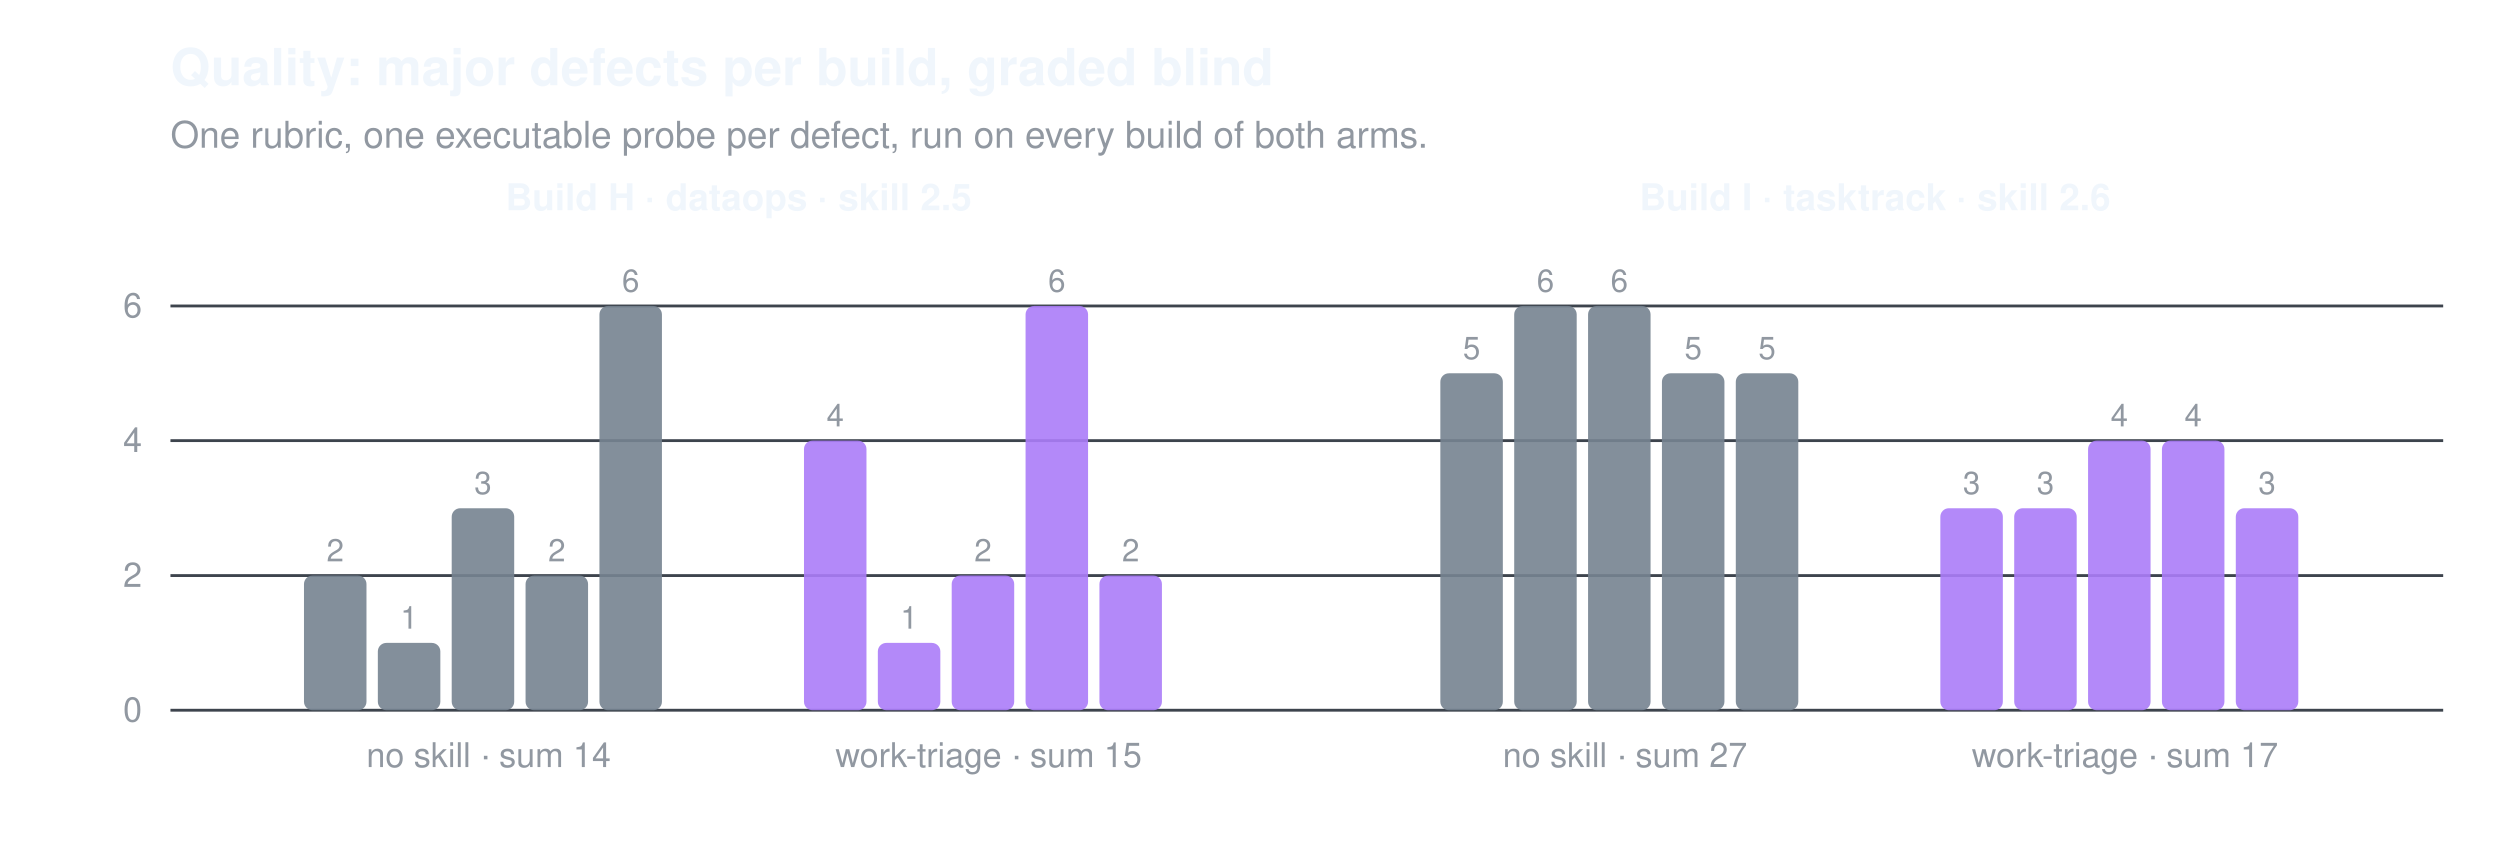
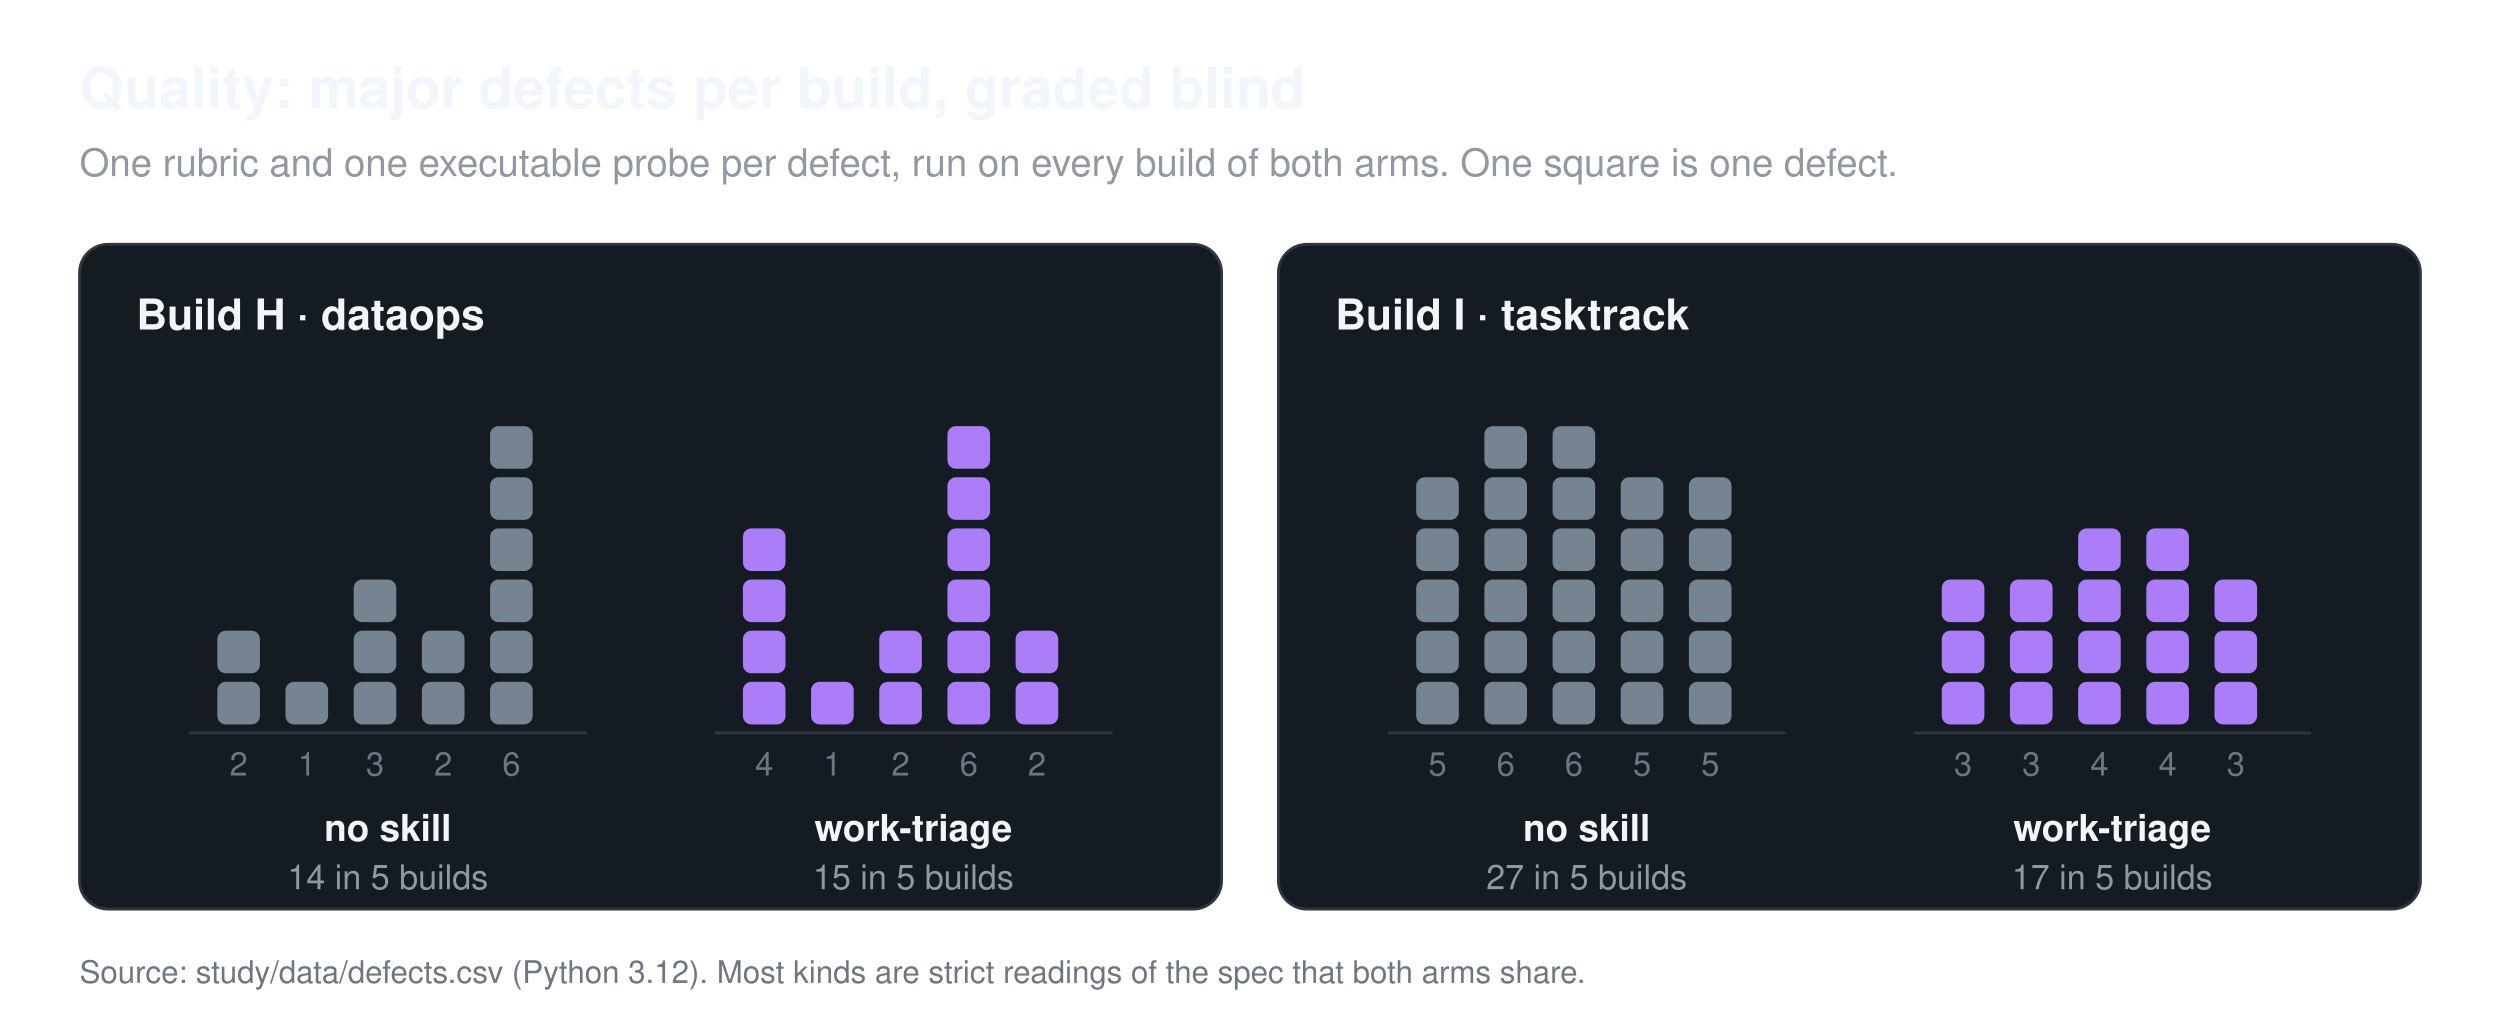
- <svg xmlns="http://www.w3.org/2000/svg" viewBox="0 0 880 300" width="880" height="300" font-family="ui-sans-serif, -apple-system, 'Segoe UI', Helvetica, Arial, sans-serif" role="img">
-   <text x="60.0" y="30.0" font-size="18" fill="#f0f6fc" text-anchor="start" font-weight="600">Quality: major defects per build, graded blind</text>
-   <text x="60.0" y="52.0" font-size="13" fill="#9198a1" text-anchor="start" font-weight="400">One rubric, one executable probe per defect, run on every build of both arms.</text>
-   <line x1="60.0" y1="250.0" x2="860.0" y2="250.0" stroke="#3d444d" stroke-width="1" />
-   <text x="50.0" y="254.0" font-size="12" fill="#9198a1" text-anchor="end" font-weight="400">0</text>
-   <line x1="60.0" y1="202.6" x2="860.0" y2="202.6" stroke="#3d444d" stroke-width="1" />
-   <text x="50.0" y="206.6" font-size="12" fill="#9198a1" text-anchor="end" font-weight="400">2</text>
-   <line x1="60.0" y1="155.1" x2="860.0" y2="155.1" stroke="#3d444d" stroke-width="1" />
-   <text x="50.0" y="159.1" font-size="12" fill="#9198a1" text-anchor="end" font-weight="400">4</text>
-   <line x1="60.0" y1="107.7" x2="860.0" y2="107.7" stroke="#3d444d" stroke-width="1" />
-   <text x="50.0" y="111.7" font-size="12" fill="#9198a1" text-anchor="end" font-weight="400">6</text>
-   <text x="260.0" y="74.0" font-size="13" fill="#f0f6fc" text-anchor="middle" font-weight="600">Build H · dataops · skill 2.5</text>
-   <rect x="107.0" y="202.6" width="22.0" height="47.4" rx="3" fill="#768390" fill-opacity="0.90" />
-   <text x="118.0" y="197.6" font-size="11" fill="#9198a1" text-anchor="middle" font-weight="400">2</text>
-   <rect x="133.0" y="226.3" width="22.0" height="23.7" rx="3" fill="#768390" fill-opacity="0.90" />
-   <text x="144.0" y="221.3" font-size="11" fill="#9198a1" text-anchor="middle" font-weight="400">1</text>
-   <rect x="159.0" y="178.9" width="22.0" height="71.1" rx="3" fill="#768390" fill-opacity="0.90" />
-   <text x="170.0" y="173.9" font-size="11" fill="#9198a1" text-anchor="middle" font-weight="400">3</text>
-   <rect x="185.0" y="202.6" width="22.0" height="47.4" rx="3" fill="#768390" fill-opacity="0.90" />
-   <text x="196.0" y="197.6" font-size="11" fill="#9198a1" text-anchor="middle" font-weight="400">2</text>
-   <rect x="211.0" y="107.7" width="22.0" height="142.3" rx="3" fill="#768390" fill-opacity="0.90" />
-   <text x="222.0" y="102.7" font-size="11" fill="#9198a1" text-anchor="middle" font-weight="400">6</text>
-   <text x="172.0" y="270.0" font-size="12" fill="#9198a1" text-anchor="middle" font-weight="400">no skill · sum 14</text>
-   <rect x="283.0" y="155.1" width="22.0" height="94.9" rx="3" fill="#ab7df8" fill-opacity="0.90" />
-   <text x="294.0" y="150.1" font-size="11" fill="#9198a1" text-anchor="middle" font-weight="400">4</text>
-   <rect x="309.0" y="226.3" width="22.0" height="23.7" rx="3" fill="#ab7df8" fill-opacity="0.90" />
-   <text x="320.0" y="221.3" font-size="11" fill="#9198a1" text-anchor="middle" font-weight="400">1</text>
-   <rect x="335.0" y="202.6" width="22.0" height="47.4" rx="3" fill="#ab7df8" fill-opacity="0.90" />
-   <text x="346.0" y="197.6" font-size="11" fill="#9198a1" text-anchor="middle" font-weight="400">2</text>
-   <rect x="361.0" y="107.7" width="22.0" height="142.3" rx="3" fill="#ab7df8" fill-opacity="0.90" />
-   <text x="372.0" y="102.7" font-size="11" fill="#9198a1" text-anchor="middle" font-weight="400">6</text>
-   <rect x="387.0" y="202.6" width="22.0" height="47.4" rx="3" fill="#ab7df8" fill-opacity="0.90" />
-   <text x="398.0" y="197.6" font-size="11" fill="#9198a1" text-anchor="middle" font-weight="400">2</text>
-   <text x="348.0" y="270.0" font-size="12" fill="#9198a1" text-anchor="middle" font-weight="400">work-triage · sum 15</text>
-   <text x="660.0" y="74.0" font-size="13" fill="#f0f6fc" text-anchor="middle" font-weight="600">Build I · tasktrack · skill 2.6</text>
-   <rect x="507.0" y="131.4" width="22.0" height="118.6" rx="3" fill="#768390" fill-opacity="0.90" />
-   <text x="518.0" y="126.4" font-size="11" fill="#9198a1" text-anchor="middle" font-weight="400">5</text>
-   <rect x="533.0" y="107.7" width="22.0" height="142.3" rx="3" fill="#768390" fill-opacity="0.90" />
-   <text x="544.0" y="102.7" font-size="11" fill="#9198a1" text-anchor="middle" font-weight="400">6</text>
-   <rect x="559.0" y="107.7" width="22.0" height="142.3" rx="3" fill="#768390" fill-opacity="0.90" />
-   <text x="570.0" y="102.7" font-size="11" fill="#9198a1" text-anchor="middle" font-weight="400">6</text>
-   <rect x="585.0" y="131.4" width="22.0" height="118.6" rx="3" fill="#768390" fill-opacity="0.90" />
-   <text x="596.0" y="126.4" font-size="11" fill="#9198a1" text-anchor="middle" font-weight="400">5</text>
-   <rect x="611.0" y="131.4" width="22.0" height="118.6" rx="3" fill="#768390" fill-opacity="0.90" />
-   <text x="622.0" y="126.4" font-size="11" fill="#9198a1" text-anchor="middle" font-weight="400">5</text>
-   <text x="572.0" y="270.0" font-size="12" fill="#9198a1" text-anchor="middle" font-weight="400">no skill · sum 27</text>
-   <rect x="683.0" y="178.9" width="22.0" height="71.1" rx="3" fill="#ab7df8" fill-opacity="0.90" />
-   <text x="694.0" y="173.9" font-size="11" fill="#9198a1" text-anchor="middle" font-weight="400">3</text>
-   <rect x="709.0" y="178.9" width="22.0" height="71.1" rx="3" fill="#ab7df8" fill-opacity="0.90" />
-   <text x="720.0" y="173.9" font-size="11" fill="#9198a1" text-anchor="middle" font-weight="400">3</text>
-   <rect x="735.0" y="155.1" width="22.0" height="94.9" rx="3" fill="#ab7df8" fill-opacity="0.90" />
-   <text x="746.0" y="150.1" font-size="11" fill="#9198a1" text-anchor="middle" font-weight="400">4</text>
-   <rect x="761.0" y="155.1" width="22.0" height="94.9" rx="3" fill="#ab7df8" fill-opacity="0.90" />
-   <text x="772.0" y="150.1" font-size="11" fill="#9198a1" text-anchor="middle" font-weight="400">4</text>
-   <rect x="787.0" y="178.9" width="22.0" height="71.1" rx="3" fill="#ab7df8" fill-opacity="0.90" />
-   <text x="798.0" y="173.9" font-size="11" fill="#9198a1" text-anchor="middle" font-weight="400">3</text>
-   <text x="748.0" y="270.0" font-size="12" fill="#9198a1" text-anchor="middle" font-weight="400">work-triage · sum 17</text>
+ <svg xmlns="http://www.w3.org/2000/svg" viewBox="0 0 880 360" width="880" height="360" font-family="ui-sans-serif, -apple-system, 'Segoe UI', Helvetica, Arial, sans-serif" role="img">
+   <text x="28.0" y="38.0" font-size="20" fill="#f0f6fc" text-anchor="start" font-weight="650">Quality: major defects per build, graded blind</text>
+   <text x="28.0" y="62.0" font-size="13.5" fill="#9198a1" text-anchor="start" font-weight="400">One rubric and one executable probe per defect, run on every build of both arms. One square is one defect.</text>
+   <rect x="28.0" y="86.0" width="402.0" height="234.0" rx="10" fill="#151b23" fill-opacity="1.00" stroke="#30363d" stroke-width="1" />
+   <text x="48.0" y="116.0" font-size="15" fill="#f0f6fc" text-anchor="start" font-weight="650">Build H · dataops</text>
+   <rect x="76.5" y="240.0" width="15.0" height="15.0" rx="3" fill="#768390" fill-opacity="1.00" />
+   <rect x="76.5" y="222.0" width="15.0" height="15.0" rx="3" fill="#768390" fill-opacity="1.00" />
+   <text x="84.0" y="273.0" font-size="11.5" fill="#6e7681" text-anchor="middle" font-weight="400">2</text>
+   <rect x="100.5" y="240.0" width="15.0" height="15.0" rx="3" fill="#768390" fill-opacity="1.00" />
+   <text x="108.0" y="273.0" font-size="11.5" fill="#6e7681" text-anchor="middle" font-weight="400">1</text>
+   <rect x="124.5" y="240.0" width="15.0" height="15.0" rx="3" fill="#768390" fill-opacity="1.00" />
+   <rect x="124.5" y="222.0" width="15.0" height="15.0" rx="3" fill="#768390" fill-opacity="1.00" />
+   <rect x="124.5" y="204.0" width="15.0" height="15.0" rx="3" fill="#768390" fill-opacity="1.00" />
+   <text x="132.0" y="273.0" font-size="11.5" fill="#6e7681" text-anchor="middle" font-weight="400">3</text>
+   <rect x="148.5" y="240.0" width="15.0" height="15.0" rx="3" fill="#768390" fill-opacity="1.00" />
+   <rect x="148.5" y="222.0" width="15.0" height="15.0" rx="3" fill="#768390" fill-opacity="1.00" />
+   <text x="156.0" y="273.0" font-size="11.5" fill="#6e7681" text-anchor="middle" font-weight="400">2</text>
+   <rect x="172.5" y="240.0" width="15.0" height="15.0" rx="3" fill="#768390" fill-opacity="1.00" />
+   <rect x="172.5" y="222.0" width="15.0" height="15.0" rx="3" fill="#768390" fill-opacity="1.00" />
+   <rect x="172.5" y="204.0" width="15.0" height="15.0" rx="3" fill="#768390" fill-opacity="1.00" />
+   <rect x="172.5" y="186.0" width="15.0" height="15.0" rx="3" fill="#768390" fill-opacity="1.00" />
+   <rect x="172.5" y="168.0" width="15.0" height="15.0" rx="3" fill="#768390" fill-opacity="1.00" />
+   <rect x="172.5" y="150.0" width="15.0" height="15.0" rx="3" fill="#768390" fill-opacity="1.00" />
+   <text x="180.0" y="273.0" font-size="11.5" fill="#6e7681" text-anchor="middle" font-weight="400">6</text>
+   <line x1="66.5" y1="258.0" x2="206.5" y2="258.0" stroke="#30363d" stroke-width="1.0" stroke-linecap="butt" />
+   <text x="136.5" y="296.0" font-size="13" fill="#f0f6fc" text-anchor="middle" font-weight="600">no skill</text>
+   <text x="136.5" y="313.0" font-size="12" fill="#9198a1" text-anchor="middle" font-weight="400">14 in 5 builds</text>
+   <rect x="261.5" y="240.0" width="15.0" height="15.0" rx="3" fill="#ab7df8" fill-opacity="1.00" />
+   <rect x="261.5" y="222.0" width="15.0" height="15.0" rx="3" fill="#ab7df8" fill-opacity="1.00" />
+   <rect x="261.5" y="204.0" width="15.0" height="15.0" rx="3" fill="#ab7df8" fill-opacity="1.00" />
+   <rect x="261.5" y="186.0" width="15.0" height="15.0" rx="3" fill="#ab7df8" fill-opacity="1.00" />
+   <text x="269.0" y="273.0" font-size="11.5" fill="#6e7681" text-anchor="middle" font-weight="400">4</text>
+   <rect x="285.5" y="240.0" width="15.0" height="15.0" rx="3" fill="#ab7df8" fill-opacity="1.00" />
+   <text x="293.0" y="273.0" font-size="11.5" fill="#6e7681" text-anchor="middle" font-weight="400">1</text>
+   <rect x="309.5" y="240.0" width="15.0" height="15.0" rx="3" fill="#ab7df8" fill-opacity="1.00" />
+   <rect x="309.5" y="222.0" width="15.0" height="15.0" rx="3" fill="#ab7df8" fill-opacity="1.00" />
+   <text x="317.0" y="273.0" font-size="11.5" fill="#6e7681" text-anchor="middle" font-weight="400">2</text>
+   <rect x="333.5" y="240.0" width="15.0" height="15.0" rx="3" fill="#ab7df8" fill-opacity="1.00" />
+   <rect x="333.5" y="222.0" width="15.0" height="15.0" rx="3" fill="#ab7df8" fill-opacity="1.00" />
+   <rect x="333.5" y="204.0" width="15.0" height="15.0" rx="3" fill="#ab7df8" fill-opacity="1.00" />
+   <rect x="333.5" y="186.0" width="15.0" height="15.0" rx="3" fill="#ab7df8" fill-opacity="1.00" />
+   <rect x="333.5" y="168.0" width="15.0" height="15.0" rx="3" fill="#ab7df8" fill-opacity="1.00" />
+   <rect x="333.5" y="150.0" width="15.0" height="15.0" rx="3" fill="#ab7df8" fill-opacity="1.00" />
+   <text x="341.0" y="273.0" font-size="11.5" fill="#6e7681" text-anchor="middle" font-weight="400">6</text>
+   <rect x="357.5" y="240.0" width="15.0" height="15.0" rx="3" fill="#ab7df8" fill-opacity="1.00" />
+   <rect x="357.5" y="222.0" width="15.0" height="15.0" rx="3" fill="#ab7df8" fill-opacity="1.00" />
+   <text x="365.0" y="273.0" font-size="11.5" fill="#6e7681" text-anchor="middle" font-weight="400">2</text>
+   <line x1="251.5" y1="258.0" x2="391.5" y2="258.0" stroke="#30363d" stroke-width="1.0" stroke-linecap="butt" />
+   <text x="321.5" y="296.0" font-size="13" fill="#f0f6fc" text-anchor="middle" font-weight="600">work-triage</text>
+   <text x="321.5" y="313.0" font-size="12" fill="#9198a1" text-anchor="middle" font-weight="400">15 in 5 builds</text>
+   <rect x="450.0" y="86.0" width="402.0" height="234.0" rx="10" fill="#151b23" fill-opacity="1.00" stroke="#30363d" stroke-width="1" />
+   <text x="470.0" y="116.0" font-size="15" fill="#f0f6fc" text-anchor="start" font-weight="650">Build I · tasktrack</text>
+   <rect x="498.5" y="240.0" width="15.0" height="15.0" rx="3" fill="#768390" fill-opacity="1.00" />
+   <rect x="498.5" y="222.0" width="15.0" height="15.0" rx="3" fill="#768390" fill-opacity="1.00" />
+   <rect x="498.5" y="204.0" width="15.0" height="15.0" rx="3" fill="#768390" fill-opacity="1.00" />
+   <rect x="498.5" y="186.0" width="15.0" height="15.0" rx="3" fill="#768390" fill-opacity="1.00" />
+   <rect x="498.5" y="168.0" width="15.0" height="15.0" rx="3" fill="#768390" fill-opacity="1.00" />
+   <text x="506.0" y="273.0" font-size="11.5" fill="#6e7681" text-anchor="middle" font-weight="400">5</text>
+   <rect x="522.5" y="240.0" width="15.0" height="15.0" rx="3" fill="#768390" fill-opacity="1.00" />
+   <rect x="522.5" y="222.0" width="15.0" height="15.0" rx="3" fill="#768390" fill-opacity="1.00" />
+   <rect x="522.5" y="204.0" width="15.0" height="15.0" rx="3" fill="#768390" fill-opacity="1.00" />
+   <rect x="522.5" y="186.0" width="15.0" height="15.0" rx="3" fill="#768390" fill-opacity="1.00" />
+   <rect x="522.5" y="168.0" width="15.0" height="15.0" rx="3" fill="#768390" fill-opacity="1.00" />
+   <rect x="522.5" y="150.0" width="15.0" height="15.0" rx="3" fill="#768390" fill-opacity="1.00" />
+   <text x="530.0" y="273.0" font-size="11.5" fill="#6e7681" text-anchor="middle" font-weight="400">6</text>
+   <rect x="546.5" y="240.0" width="15.0" height="15.0" rx="3" fill="#768390" fill-opacity="1.00" />
+   <rect x="546.5" y="222.0" width="15.0" height="15.0" rx="3" fill="#768390" fill-opacity="1.00" />
+   <rect x="546.5" y="204.0" width="15.0" height="15.0" rx="3" fill="#768390" fill-opacity="1.00" />
+   <rect x="546.5" y="186.0" width="15.0" height="15.0" rx="3" fill="#768390" fill-opacity="1.00" />
+   <rect x="546.5" y="168.0" width="15.0" height="15.0" rx="3" fill="#768390" fill-opacity="1.00" />
+   <rect x="546.5" y="150.0" width="15.0" height="15.0" rx="3" fill="#768390" fill-opacity="1.00" />
+   <text x="554.0" y="273.0" font-size="11.5" fill="#6e7681" text-anchor="middle" font-weight="400">6</text>
+   <rect x="570.5" y="240.0" width="15.0" height="15.0" rx="3" fill="#768390" fill-opacity="1.00" />
+   <rect x="570.5" y="222.0" width="15.0" height="15.0" rx="3" fill="#768390" fill-opacity="1.00" />
+   <rect x="570.5" y="204.0" width="15.0" height="15.0" rx="3" fill="#768390" fill-opacity="1.00" />
+   <rect x="570.5" y="186.0" width="15.0" height="15.0" rx="3" fill="#768390" fill-opacity="1.00" />
+   <rect x="570.5" y="168.0" width="15.0" height="15.0" rx="3" fill="#768390" fill-opacity="1.00" />
+   <text x="578.0" y="273.0" font-size="11.5" fill="#6e7681" text-anchor="middle" font-weight="400">5</text>
+   <rect x="594.5" y="240.0" width="15.0" height="15.0" rx="3" fill="#768390" fill-opacity="1.00" />
+   <rect x="594.5" y="222.0" width="15.0" height="15.0" rx="3" fill="#768390" fill-opacity="1.00" />
+   <rect x="594.5" y="204.0" width="15.0" height="15.0" rx="3" fill="#768390" fill-opacity="1.00" />
+   <rect x="594.5" y="186.0" width="15.0" height="15.0" rx="3" fill="#768390" fill-opacity="1.00" />
+   <rect x="594.5" y="168.0" width="15.0" height="15.0" rx="3" fill="#768390" fill-opacity="1.00" />
+   <text x="602.0" y="273.0" font-size="11.5" fill="#6e7681" text-anchor="middle" font-weight="400">5</text>
+   <line x1="488.5" y1="258.0" x2="628.5" y2="258.0" stroke="#30363d" stroke-width="1.0" stroke-linecap="butt" />
+   <text x="558.5" y="296.0" font-size="13" fill="#f0f6fc" text-anchor="middle" font-weight="600">no skill</text>
+   <text x="558.5" y="313.0" font-size="12" fill="#9198a1" text-anchor="middle" font-weight="400">27 in 5 builds</text>
+   <rect x="683.5" y="240.0" width="15.0" height="15.0" rx="3" fill="#ab7df8" fill-opacity="1.00" />
+   <rect x="683.5" y="222.0" width="15.0" height="15.0" rx="3" fill="#ab7df8" fill-opacity="1.00" />
+   <rect x="683.5" y="204.0" width="15.0" height="15.0" rx="3" fill="#ab7df8" fill-opacity="1.00" />
+   <text x="691.0" y="273.0" font-size="11.5" fill="#6e7681" text-anchor="middle" font-weight="400">3</text>
+   <rect x="707.5" y="240.0" width="15.0" height="15.0" rx="3" fill="#ab7df8" fill-opacity="1.00" />
+   <rect x="707.5" y="222.0" width="15.0" height="15.0" rx="3" fill="#ab7df8" fill-opacity="1.00" />
+   <rect x="707.5" y="204.0" width="15.0" height="15.0" rx="3" fill="#ab7df8" fill-opacity="1.00" />
+   <text x="715.0" y="273.0" font-size="11.5" fill="#6e7681" text-anchor="middle" font-weight="400">3</text>
+   <rect x="731.5" y="240.0" width="15.0" height="15.0" rx="3" fill="#ab7df8" fill-opacity="1.00" />
+   <rect x="731.5" y="222.0" width="15.0" height="15.0" rx="3" fill="#ab7df8" fill-opacity="1.00" />
+   <rect x="731.5" y="204.0" width="15.0" height="15.0" rx="3" fill="#ab7df8" fill-opacity="1.00" />
+   <rect x="731.5" y="186.0" width="15.0" height="15.0" rx="3" fill="#ab7df8" fill-opacity="1.00" />
+   <text x="739.0" y="273.0" font-size="11.5" fill="#6e7681" text-anchor="middle" font-weight="400">4</text>
+   <rect x="755.5" y="240.0" width="15.0" height="15.0" rx="3" fill="#ab7df8" fill-opacity="1.00" />
+   <rect x="755.5" y="222.0" width="15.0" height="15.0" rx="3" fill="#ab7df8" fill-opacity="1.00" />
+   <rect x="755.5" y="204.0" width="15.0" height="15.0" rx="3" fill="#ab7df8" fill-opacity="1.00" />
+   <rect x="755.5" y="186.0" width="15.0" height="15.0" rx="3" fill="#ab7df8" fill-opacity="1.00" />
+   <text x="763.0" y="273.0" font-size="11.5" fill="#6e7681" text-anchor="middle" font-weight="400">4</text>
+   <rect x="779.5" y="240.0" width="15.0" height="15.0" rx="3" fill="#ab7df8" fill-opacity="1.00" />
+   <rect x="779.5" y="222.0" width="15.0" height="15.0" rx="3" fill="#ab7df8" fill-opacity="1.00" />
+   <rect x="779.5" y="204.0" width="15.0" height="15.0" rx="3" fill="#ab7df8" fill-opacity="1.00" />
+   <text x="787.0" y="273.0" font-size="11.5" fill="#6e7681" text-anchor="middle" font-weight="400">3</text>
+   <line x1="673.5" y1="258.0" x2="813.5" y2="258.0" stroke="#30363d" stroke-width="1.0" stroke-linecap="butt" />
+   <text x="743.5" y="296.0" font-size="13" fill="#f0f6fc" text-anchor="middle" font-weight="600">work-triage</text>
+   <text x="743.5" y="313.0" font-size="12" fill="#9198a1" text-anchor="middle" font-weight="400">17 in 5 builds</text>
+   <text x="28.0" y="346.0" font-size="11" fill="#6e7681" text-anchor="start" font-weight="400">Source: study/data/defects.csv (Python 3.12). Most kinds are strict readings of the spec that both arms share.</text>
</svg>
